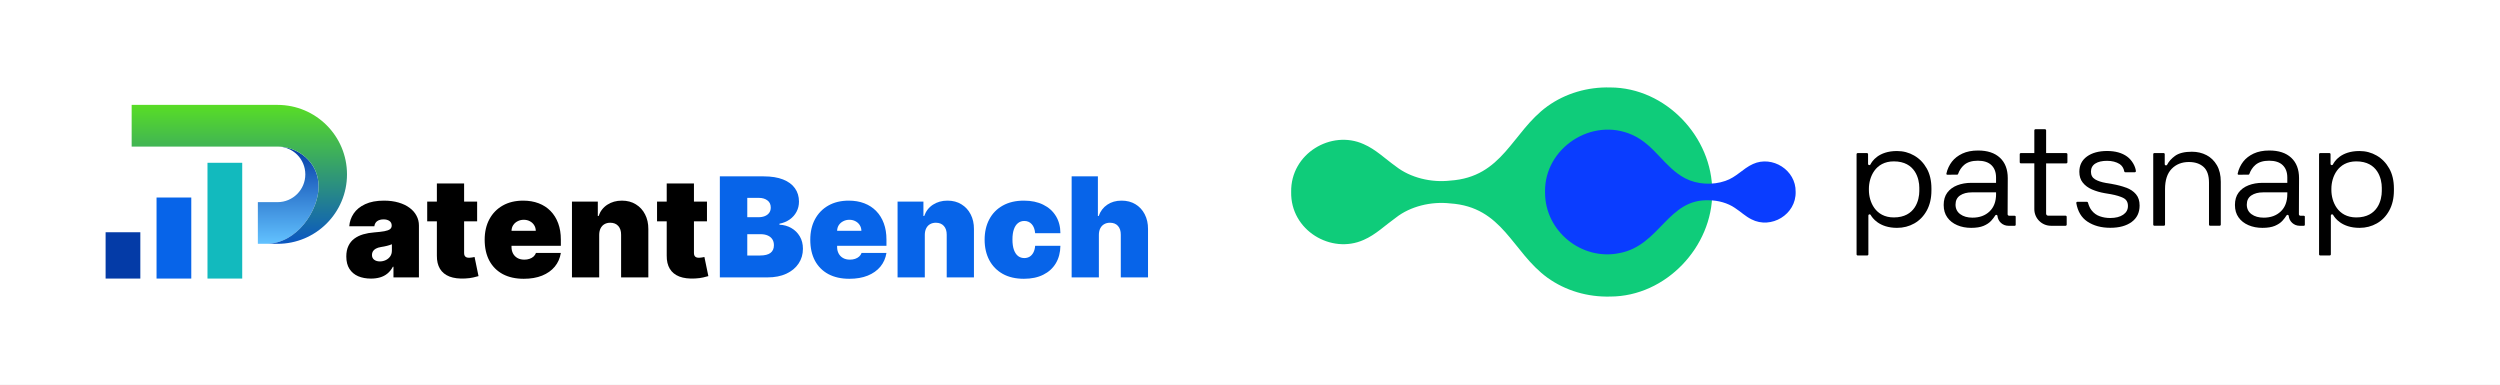
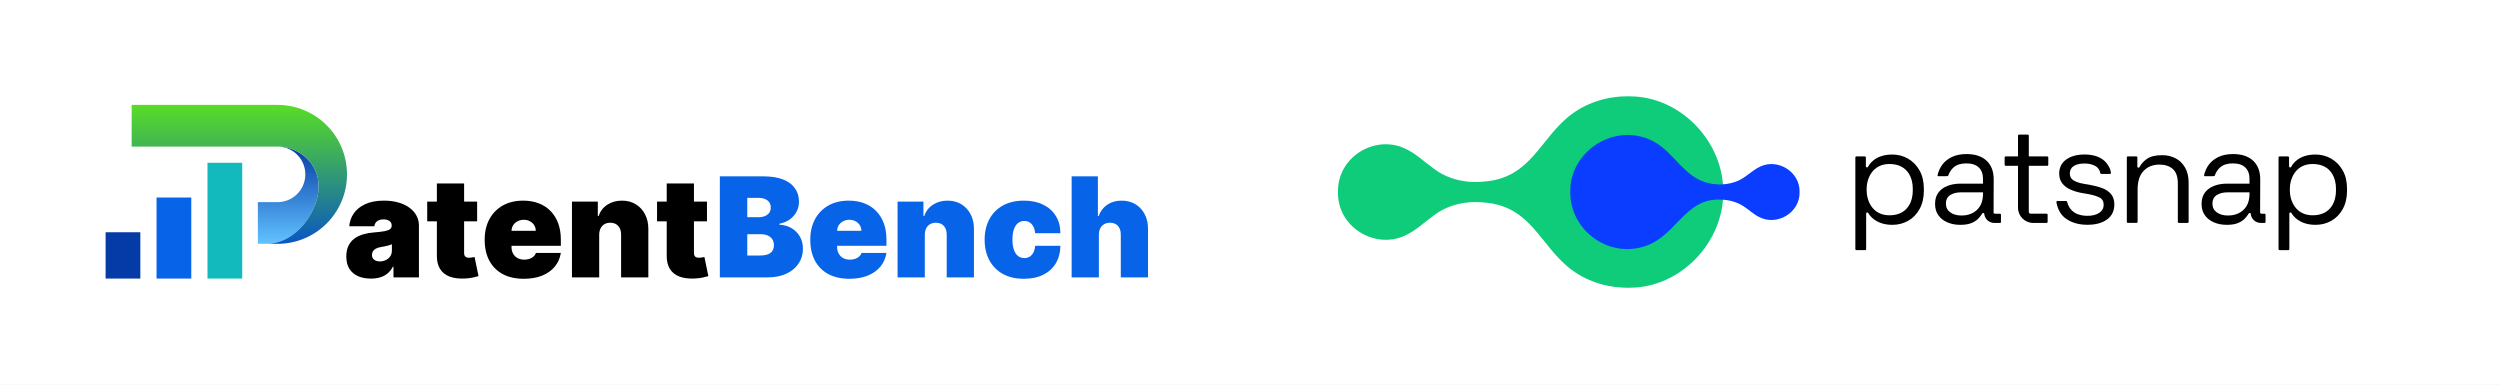
<svg xmlns="http://www.w3.org/2000/svg" width="572" height="88" viewBox="0 0 572 88" role="img" aria-label="PatentBench and Patsnap">
  <rect width="572" height="88" fill="#ffffff" />
  <svg width="239" height="40" viewBox="0 0 901 151" fill="none" x="24" y="24">
    <path d="M148.5 36C148.664 36 148.828 36.003 148.991 36.006L149 36C165 36 184 48.5 184 70.5C184 90.775 165.5 120 138.612 120H131.5V84H148.5C161.755 84 172.5 73.255 172.5 60C172.5 46.745 161.755 36 148.5 36Z" fill="url(#paint0_linear_46_5949)" />
    <path d="M148.5 0C181.637 0 208.5 26.863 208.5 60C208.5 93.137 181.637 120 148.5 120H138.612C165.5 120 184 90.775 184 70.5C184 48.5 165 36 149 36L148.991 36.006C148.828 36.003 148.664 36 148.5 36H22.5V0H148.5Z" fill="url(#paint1_linear_46_5949)" />
    <path d="M0 110H30V150H0V110Z" fill="#043BA7" />
    <path d="M44 80H74V150H44V80Z" fill="#0764E9" />
    <path d="M88 50H118V150H88V50Z" fill="#12BABE" />
    <path d="M229.204 150.022C225.028 150.022 221.335 149.341 218.125 147.977C214.943 146.585 212.443 144.483 210.625 141.67C208.807 138.858 207.897 135.278 207.897 130.931C207.897 127.352 208.508 124.298 209.73 121.77C210.951 119.213 212.656 117.125 214.843 115.505C217.031 113.886 219.574 112.65 222.471 111.798C225.397 110.946 228.551 110.392 231.932 110.136C235.596 109.852 238.537 109.511 240.753 109.113C242.997 108.687 244.616 108.105 245.611 107.366C246.605 106.599 247.102 105.591 247.102 104.341V104.17C247.102 102.466 246.449 101.159 245.142 100.25C243.835 99.341 242.159 98.886 240.113 98.886C237.869 98.886 236.037 99.383 234.616 100.377C233.224 101.343 232.386 102.835 232.102 104.852H210.454C210.738 100.875 212.003 97.21 214.247 93.858C216.52 90.477 219.829 87.778 224.176 85.761C228.522 83.716 233.949 82.693 240.454 82.693C245.142 82.693 249.346 83.247 253.068 84.355C256.79 85.434 259.957 86.954 262.571 88.914C265.184 90.846 267.173 93.119 268.537 95.733C269.929 98.318 270.625 101.13 270.625 104.17V149H248.636V139.795H248.125C246.818 142.238 245.227 144.213 243.352 145.718C241.505 147.224 239.389 148.318 237.003 149C234.645 149.681 232.045 150.022 229.204 150.022ZM236.875 135.193C238.665 135.193 240.341 134.824 241.903 134.085C243.494 133.346 244.787 132.281 245.781 130.889C246.775 129.497 247.272 127.806 247.272 125.818V120.363C246.647 120.619 245.98 120.86 245.27 121.088C244.588 121.315 243.849 121.528 243.054 121.727C242.287 121.926 241.463 122.11 240.582 122.281C239.73 122.451 238.835 122.608 237.897 122.75C236.079 123.034 234.588 123.502 233.423 124.156C232.287 124.781 231.434 125.562 230.866 126.5C230.326 127.409 230.057 128.431 230.057 129.568C230.057 131.386 230.696 132.778 231.974 133.744C233.253 134.71 234.886 135.193 236.875 135.193Z" fill="black" />
    <path d="M320.898 83.545V100.591H277.773V83.545H320.898ZM286.125 67.863H309.648V127.949C309.648 128.858 309.804 129.625 310.117 130.25C310.429 130.846 310.912 131.301 311.566 131.613C312.219 131.897 313.057 132.039 314.08 132.039C314.79 132.039 315.614 131.954 316.552 131.784C317.517 131.613 318.228 131.471 318.682 131.358L322.091 147.892C321.04 148.204 319.535 148.588 317.574 149.042C315.642 149.497 313.341 149.795 310.671 149.937C305.273 150.221 300.742 149.667 297.077 148.275C293.412 146.855 290.657 144.625 288.81 141.585C286.964 138.545 286.069 134.738 286.125 130.164V67.863Z" fill="black" />
    <path d="M361.157 150.193C354.169 150.193 348.146 148.858 343.089 146.187C338.061 143.488 334.183 139.625 331.456 134.596C328.757 129.539 327.407 123.488 327.407 116.443C327.407 109.681 328.771 103.772 331.498 98.716C334.226 93.659 338.075 89.724 343.047 86.912C348.018 84.099 353.885 82.693 360.646 82.693C365.589 82.693 370.064 83.46 374.069 84.994C378.075 86.528 381.498 88.758 384.339 91.684C387.18 94.582 389.368 98.105 390.902 102.252C392.436 106.4 393.203 111.074 393.203 116.272V121.727H334.737V108.772H371.555C371.527 106.897 371.044 105.25 370.106 103.829C369.197 102.38 367.961 101.258 366.399 100.463C364.865 99.639 363.118 99.227 361.157 99.227C359.254 99.227 357.507 99.639 355.916 100.463C354.325 101.258 353.047 102.366 352.081 103.787C351.143 105.207 350.646 106.869 350.589 108.772V122.75C350.589 124.852 351.03 126.727 351.91 128.375C352.791 130.022 354.055 131.315 355.703 132.252C357.351 133.19 359.339 133.659 361.669 133.659C363.288 133.659 364.765 133.431 366.101 132.977C367.464 132.522 368.629 131.869 369.595 131.017C370.561 130.136 371.271 129.085 371.726 127.863H393.203C392.464 132.409 390.717 136.358 387.961 139.71C385.206 143.034 381.555 145.619 377.01 147.466C372.493 149.284 367.209 150.193 361.157 150.193Z" fill="black" />
    <path d="M426.324 112.181V149H402.802V83.545H425.131V95.988H425.813C427.233 91.841 429.733 88.588 433.313 86.23C436.921 83.872 441.125 82.693 445.927 82.693C450.557 82.693 454.577 83.758 457.986 85.889C461.424 87.991 464.08 90.889 465.955 94.582C467.858 98.275 468.796 102.494 468.767 107.238V149H445.245V112.181C445.273 108.943 444.449 106.4 442.773 104.554C441.125 102.707 438.824 101.784 435.87 101.784C433.938 101.784 432.248 102.21 430.799 103.062C429.378 103.886 428.285 105.079 427.517 106.642C426.75 108.176 426.353 110.022 426.324 112.181Z" fill="black" />
    <path d="M519.414 83.545V100.591H476.289V83.545H519.414ZM484.641 67.863H508.164V127.949C508.164 128.858 508.32 129.625 508.633 130.25C508.945 130.846 509.428 131.301 510.081 131.613C510.735 131.897 511.573 132.039 512.596 132.039C513.306 132.039 514.13 131.954 515.067 131.784C516.033 131.613 516.743 131.471 517.198 131.358L520.607 147.892C519.556 148.204 518.05 148.588 516.09 149.042C514.158 149.497 511.857 149.795 509.187 149.937C503.789 150.221 499.258 149.667 495.593 148.275C491.928 146.855 489.172 144.625 487.326 141.585C485.479 138.545 484.584 134.738 484.641 130.164V67.863Z" fill="black" />
    <path d="M530.531 148.999V61.727H568.372C575.02 61.727 580.602 62.621 585.119 64.411C589.665 66.201 593.088 68.729 595.389 71.996C597.719 75.263 598.884 79.113 598.884 83.545C598.884 86.755 598.173 89.681 596.753 92.323C595.361 94.965 593.401 97.181 590.872 98.971C588.344 100.732 585.389 101.954 582.009 102.636V103.488C585.759 103.63 589.168 104.582 592.236 106.343C595.304 108.076 597.747 110.477 599.565 113.545C601.384 116.585 602.293 120.164 602.293 124.283C602.293 129.056 601.043 133.303 598.543 137.025C596.071 140.746 592.548 143.673 587.974 145.803C583.401 147.934 577.946 148.999 571.611 148.999H530.531ZM554.224 130.079H565.304C569.281 130.079 572.264 129.34 574.253 127.863C576.241 126.357 577.236 124.141 577.236 121.215C577.236 119.17 576.767 117.437 575.83 116.016C574.892 114.596 573.557 113.516 571.824 112.778C570.119 112.039 568.06 111.67 565.645 111.67H554.224V130.079ZM554.224 97.011H563.94C566.014 97.011 567.847 96.684 569.438 96.031C571.028 95.377 572.264 94.44 573.145 93.218C574.054 91.968 574.509 90.448 574.509 88.658C574.509 85.96 573.543 83.9 571.611 82.479C569.679 81.031 567.236 80.306 564.281 80.306H554.224V97.011Z" fill="#0764E9" />
    <path d="M642.392 150.192C635.403 150.192 629.381 148.857 624.324 146.187C619.295 143.488 615.418 139.624 612.69 134.596C609.991 129.539 608.642 123.488 608.642 116.442C608.642 109.681 610.006 103.772 612.733 98.715C615.46 93.658 619.31 89.724 624.281 86.911C629.253 84.099 635.119 82.692 641.881 82.692C646.824 82.692 651.298 83.46 655.304 84.994C659.31 86.528 662.733 88.758 665.574 91.684C668.415 94.582 670.602 98.104 672.136 102.252C673.67 106.4 674.438 111.073 674.438 116.272V121.727H615.972V108.772H652.79C652.761 106.897 652.278 105.249 651.341 103.829C650.432 102.38 649.196 101.258 647.634 100.462C646.099 99.638 644.352 99.227 642.392 99.227C640.489 99.227 638.741 99.638 637.151 100.462C635.56 101.258 634.281 102.366 633.315 103.786C632.378 105.207 631.881 106.869 631.824 108.772V122.749C631.824 124.852 632.264 126.727 633.145 128.374C634.026 130.022 635.29 131.315 636.938 132.252C638.585 133.19 640.574 133.658 642.903 133.658C644.523 133.658 646 133.431 647.335 132.977C648.699 132.522 649.864 131.869 650.83 131.016C651.795 130.136 652.506 129.085 652.96 127.863H674.438C673.699 132.408 671.952 136.357 669.196 139.71C666.44 143.033 662.79 145.619 658.244 147.465C653.727 149.283 648.443 150.192 642.392 150.192Z" fill="#0764E9" />
    <path d="M707.559 112.181V148.999H684.036V83.545H706.366V95.988H707.048C708.468 91.84 710.968 88.587 714.548 86.229C718.156 83.871 722.36 82.692 727.161 82.692C731.792 82.692 735.812 83.758 739.221 85.888C742.658 87.991 745.315 90.888 747.19 94.582C749.093 98.275 750.031 102.494 750.002 107.238V148.999H726.479V112.181C726.508 108.942 725.684 106.4 724.008 104.553C722.36 102.707 720.059 101.783 717.104 101.783C715.173 101.783 713.482 102.21 712.033 103.062C710.613 103.886 709.519 105.079 708.752 106.641C707.985 108.175 707.587 110.022 707.559 112.181Z" fill="#0764E9" />
    <path d="M793.148 150.192C786.046 150.192 779.967 148.786 774.91 145.974C769.853 143.133 765.975 139.184 763.276 134.127C760.577 129.042 759.228 123.147 759.228 116.442C759.228 109.738 760.577 103.857 763.276 98.8C765.975 93.715 769.853 89.766 774.91 86.954C779.967 84.113 786.046 82.692 793.148 82.692C799.569 82.692 805.123 83.857 809.81 86.187C814.526 88.488 818.177 91.755 820.762 95.988C823.347 100.192 824.654 105.136 824.683 110.817H802.864C802.552 107.38 801.558 104.766 799.881 102.977C798.234 101.158 796.103 100.249 793.489 100.249C791.444 100.249 789.654 100.846 788.12 102.039C786.586 103.204 785.393 104.979 784.54 107.366C783.688 109.724 783.262 112.692 783.262 116.272C783.262 119.852 783.688 122.835 784.54 125.221C785.393 127.579 786.586 129.354 788.12 130.548C789.654 131.712 791.444 132.295 793.489 132.295C795.222 132.295 796.756 131.897 798.092 131.102C799.427 130.278 800.506 129.085 801.33 127.522C802.183 125.931 802.694 123.999 802.864 121.727H824.683C824.597 127.494 823.276 132.522 820.719 136.812C818.163 141.073 814.54 144.369 809.853 146.698C805.194 149.028 799.626 150.192 793.148 150.192Z" fill="#0764E9" />
    <path d="M857.911 112.181V148.999H834.388V61.727H857.058V95.988H857.74C859.217 91.812 861.675 88.559 865.112 86.229C868.55 83.871 872.683 82.692 877.513 82.692C882.143 82.692 886.163 83.744 889.572 85.846C893.01 87.948 895.666 90.846 897.541 94.539C899.445 98.232 900.382 102.465 900.354 107.238V148.999H876.831V112.181C876.859 108.942 876.05 106.4 874.402 104.553C872.783 102.707 870.467 101.783 867.456 101.783C865.553 101.783 863.876 102.21 862.428 103.062C861.007 103.886 859.899 105.079 859.104 106.641C858.337 108.175 857.939 110.022 857.911 112.181Z" fill="#0764E9" />
    <defs>
      <linearGradient id="paint0_linear_46_5949" x1="157.75" y1="36" x2="157.75" y2="120" gradientUnits="userSpaceOnUse">
        <stop stop-color="#043BA6" />
        <stop offset="1" stop-color="#62C2FF" />
      </linearGradient>
      <linearGradient id="paint1_linear_46_5949" x1="115.5" y1="0" x2="115.5" y2="120" gradientUnits="userSpaceOnUse">
        <stop stop-color="#58DD25" />
        <stop offset="1" stop-color="#0A56C2" />
      </linearGradient>
    </defs>
  </svg>
-   <svg id="Layer_1" data-name="Layer 1" viewBox="0 0 922.95 175.49" x="295" y="20" width="253" height="48">
+   <svg id="Layer_1" data-name="Layer 1" viewBox="0 0 922.95 175.49" x="306" y="22" width="231" height="44">
    <defs>
      <style>
      .cls-1 {
        fill: none;
      }

      .cls-2 {
        clip-path: url(#clippath);
      }

      .cls-3 {
        fill: #0fcc7a;
      }

      .cls-4 {
        fill: #0a3dff;
      }

      .cls-5 {
        clip-path: url(#clippath-1);
      }
    </style>
      <clipPath id="clippath">
        <rect class="cls-1" width="922.93" height="175.49" />
      </clipPath>
      <clipPath id="clippath-1">
        <rect class="cls-1" x=".52" y="0" width="422" height="174.96" />
      </clipPath>
    </defs>
    <g class="cls-2">
      <g>
        <path d="m766.23,56.67c-3.62-1.9-7.7-2.87-12.28-2.87-6.23,0-10.95,1.19-14.15,3.54-3,2.21-5.18,4.65-6.53,7.33-.16.35-.51.55-.88.55h-.12c-.55,0-1.01-.45-1.01-1v-8.38c0-.51-.41-.94-.95-.94h-7.72c-.51,0-.95.41-.95.94v58.93c0,.51.41.94.95.94h7.97c.51,0,.95-.41.95-.94v-29.64c0-7.54,1.85-13.21,5.55-17.02,3.7-3.81,8.51-5.71,14.4-5.71,5.16,0,9.24,1.37,12.28,4.1,3.04,2.74,4.54,7.13,4.54,13.17v35.11c0,.51.41.94.95.94h7.97c.51,0,.95-.41.95-.94v-35.86c0-5.47-1.09-10.08-3.25-13.8-2.16-3.73-5.05-6.55-8.67-8.46l.02.02Z" />
        <path d="m698.91,83.85c-3.45-1.29-7.33-2.29-11.67-3.05l-5.11-.86c-3.82-.66-6.88-1.68-9.16-3.05-2.28-1.37-3.43-3.5-3.43-6.41s1.21-5.24,3.62-6.78c2.4-1.54,5.69-2.29,9.86-2.29s7.64.9,10.48,2.66c2.03,1.29,3.57,3.81,3.86,6.08.06.47.45.82.92.82h7.91c.55,0,1.01-.49.95-1.04-.45-4.1-3.41-9.22-7.35-12.08-4.27-3.11-9.88-4.67-16.76-4.67s-12.59,1.54-16.83,4.61c-4.23,3.07-6.37,7.33-6.37,12.8,0,3.65.95,6.68,2.88,9.07,1.91,2.4,4.48,4.3,7.72,5.71,3.25,1.41,6.82,2.44,10.72,3.11l5.12.86c4.4.82,7.87,1.88,10.41,3.17,2.53,1.29,3.8,3.5,3.8,6.66s-1.34,5.51-3.99,7.33c-2.67,1.82-6.29,2.74-10.85,2.74-3.08,0-5.96-.47-8.67-1.43-2.71-.94-4.97-2.56-6.8-4.86-1.38-1.7-2.4-3.91-3.12-6.57-.1-.41-.47-.7-.9-.7h-7.95c-.58,0-1.03.51-.92,1.09,1.21,6.98,4.29,12.12,9.24,15.44,5.2,3.48,11.57,5.22,19.15,5.22s13.43-1.62,17.89-4.85c4.44-3.24,6.68-7.82,6.68-13.8,0-3.89-1.03-7.05-3.06-9.44-2.03-2.4-4.79-4.24-8.24-5.53l-.02.04Z" />
        <path d="m648.91,54.93h-16.87v-19.01c0-.51-.41-.94-.95-.94h-7.97c-.51,0-.95.41-.95.94v19.01h-11.26c-.51,0-.95.41-.95.94v6.7c0,.51.41.94.95.94h11.26v38.34c0,7.66,6.22,13.89,13.93,13.89h12.2c.51,0,.95-.41.95-.94v-6.57c0-.51-.41-.94-.95-.94h-14.61c-.45,0-.86-.18-1.17-.49-.31-.31-.49-.74-.49-1.17v-42.09h16.87c.51,0,.95-.41.95-.94v-6.7c0-.51-.41-.94-.95-.94v-.02Z" />
        <path d="m919.01,67.75c-2.61-4.65-6.1-8.23-10.48-10.75-4.35-2.52-9.16-3.79-14.4-3.79-15.61,0-21.02,8.87-22.16,11.22-.16.35-.54.57-.92.57h-.06c-.58,0-1.03-.45-1.03-1.02v-8.11c0-.51-.41-.94-.94-.94h-7.72c-.51,0-.95.41-.95.94v83.77c0,.51.41.94.95.94h7.97c.51,0,.95-.41.95-.94v-32.46c0-.57.45-1.02,1.03-1.02.37,0,.72.2.9.53,1.23,2.23,6.96,10.79,22.02,10.79,5.32,0,10.17-1.25,14.52-3.73,4.35-2.48,7.83-6.08,10.41-10.81,2.57-4.73,3.86-10.32,3.86-16.77v-1.62c0-6.55-1.32-12.15-3.92-16.77l-.02-.02Zm-6.18,19.01c0,7.21-3.31,22-21.32,22-15.59,0-20.85-13.33-20.85-22.88v-1.13c0-9.54,5.26-22.88,20.85-22.88,18.02,0,21.32,14.79,21.32,22v2.89Z" />
        <path d="m521.67,57c-4.35-2.52-9.16-3.79-14.4-3.79-15.61,0-21.02,8.87-22.17,11.22-.16.35-.53.57-.92.57h-.06c-.57,0-1.03-.45-1.03-1.02v-8.11c0-.51-.41-.94-.94-.94h-7.72c-.51,0-.95.41-.95.94v83.77c0,.51.41.94.95.94h7.97c.51,0,.95-.41.95-.94v-32.46c0-.57.45-1.02,1.03-1.02.37,0,.72.2.9.53,1.23,2.23,6.96,10.79,22.02,10.79,5.32,0,10.17-1.25,14.52-3.73,4.36-2.48,7.83-6.08,10.42-10.81,2.57-4.73,3.86-10.32,3.86-16.77v-1.62c0-6.55-1.32-12.15-3.92-16.77-2.61-4.65-6.1-8.23-10.48-10.75l-.02-.02Zm4.29,29.76c0,7.21-3.31,22-21.32,22-15.59,0-20.85-13.33-20.85-22.88v-1.13c0-9.54,5.26-22.88,20.85-22.88,18.02,0,21.32,14.79,21.32,22v2.89Z" />
        <path d="m605.83,107.32h-4.79c-.68,0-1.21-.55-1.21-1.21l.12-30.19c0-7.33-2.18-13.03-6.53-17.08-4.36-4.06-10.46-6.06-18.33-6.06-5.11,0-9.47.86-13.11,2.56-3.64,1.72-6.55,3.97-8.73,6.76-2.01,2.6-3.86,6.19-4.64,10.04-.1.47.29.9.76.9l8.28-.06c.33,0,.6-.2.72-.51,1.09-3.09,2.77-5.63,5.05-7.6,2.75-2.38,6.62-3.56,11.55-3.56s8.81,1.25,11.36,3.75c2.55,2.5,3.82,5.92,3.82,10.26v4.51h-20.71c-4.36,0-8.28.7-11.79,2.07-3.51,1.37-6.27,3.42-8.28,6.12-2.01,2.7-3.02,6.14-3.02,10.32s1.01,7.56,3.02,10.38c2.01,2.85,4.77,5,8.28,6.51,3.51,1.52,7.4,2.25,11.67,2.25s7.74-.55,10.42-1.68c2.67-1.13,4.79-2.54,6.35-4.26,1.4-1.54,2.53-3.03,3.41-4.46.18-.31.49-.47.84-.47.51,0,.95.37.99.88.45,4.63,4.35,8.25,9.12,8.25h5.38c.43,0,.76-.35.76-.76v-6.86c0-.43-.35-.76-.76-.76v-.04Zm-15.65-18.15c0,6.25-1.83,11.12-5.46,14.58-3.64,3.46-8.38,5.2-14.26,5.2-4.19,0-7.6-.96-10.23-2.89-2.63-1.92-3.97-4.59-3.97-8.01s1.27-5.98,3.82-7.7c2.55-1.7,5.79-2.56,9.74-2.56h20.34v1.37h.02Z" />
        <path d="m847.72,107.32h-3.02c-.68,0-1.21-.55-1.21-1.21l.12-30.19c0-7.33-2.18-13.03-6.53-17.08-4.36-4.06-10.46-6.06-18.32-6.06-5.11,0-9.47.86-13.13,2.56-3.64,1.72-6.55,3.97-8.73,6.76-2.01,2.6-3.86,6.19-4.64,10.04-.1.47.29.9.76.9l8.28-.06c.33,0,.62-.2.72-.51,1.09-3.09,2.77-5.63,5.05-7.6,2.75-2.38,6.61-3.56,11.54-3.56s8.81,1.25,11.36,3.75c2.55,2.5,3.82,5.92,3.82,10.26v4.51h-20.71c-4.35,0-8.28.7-11.79,2.07-3.51,1.37-6.27,3.42-8.28,6.12-2.01,2.7-3.02,6.14-3.02,10.32s1.01,7.56,3.02,10.38c2.01,2.85,4.77,5,8.28,6.51,3.51,1.52,7.4,2.25,11.67,2.25s7.74-.55,10.41-1.68c2.67-1.13,4.79-2.54,6.35-4.26,1.4-1.54,2.53-3.03,3.41-4.46.18-.31.49-.47.84-.47.51,0,.95.37.99.88.45,4.63,4.36,8.25,9.12,8.25h3.62c.43,0,.76-.35.76-.76v-6.86c0-.43-.35-.76-.76-.76l.02-.04Zm-13.93-18.15c0,6.25-1.83,11.12-5.46,14.58-3.64,3.46-8.38,5.2-14.24,5.2-4.19,0-7.6-.96-10.23-2.89-2.63-1.92-3.96-4.59-3.96-8.01s1.27-5.98,3.82-7.7c2.55-1.7,5.79-2.56,9.74-2.56h20.34v1.37Z" />
      </g>
    </g>
    <g class="cls-5">
      <g>
        <path class="cls-3" d="m352.74,87.68c.29,45.55-38.74,87.16-85.25,87.27-18.9.51-37.45-4.87-52.63-15.79-29.75-21.69-37.08-59.21-81.37-62.13-15.78-1.79-33.24,2.38-45.34,11.89-9.24,6.59-16.89,14.25-26.97,18.63C34.09,139.76-.12,119.64.52,87.49-.08,55.35,34.02,35.2,61.12,47.44c10.11,4.37,17.75,12.04,26.97,18.63,12.12,9.51,29.56,13.68,45.34,11.89,44.31-2.92,51.62-40.44,81.37-62.13C230.01,4.89,248.58-.47,267.46.04c46.51.1,85.58,41.69,85.26,87.27v.39l.02-.02Z" />
        <path class="cls-4" d="m212.9,87.88c-.12,32.33,30.65,57.34,62.41,50.69,33.83-6.47,40.31-45.76,74.94-44.14,7.54.06,15.55,2.32,21.39,6.33,5.01,3.27,8.89,7.11,13.93,9.59,16.35,8.48,37.47-3.94,36.94-23.06.29-18.18-19.52-30.52-35.62-23.25-8.57,3.82-13.87,11.09-23.26,14.19-10.58,3.7-23.52,3-33.47-2.18-17.54-9.14-25.53-28.03-44.35-36.37-33.77-15.1-73.32,10.93-72.93,47.42v.8l.02-.02Z" />
      </g>
    </g>
  </svg>
</svg>
